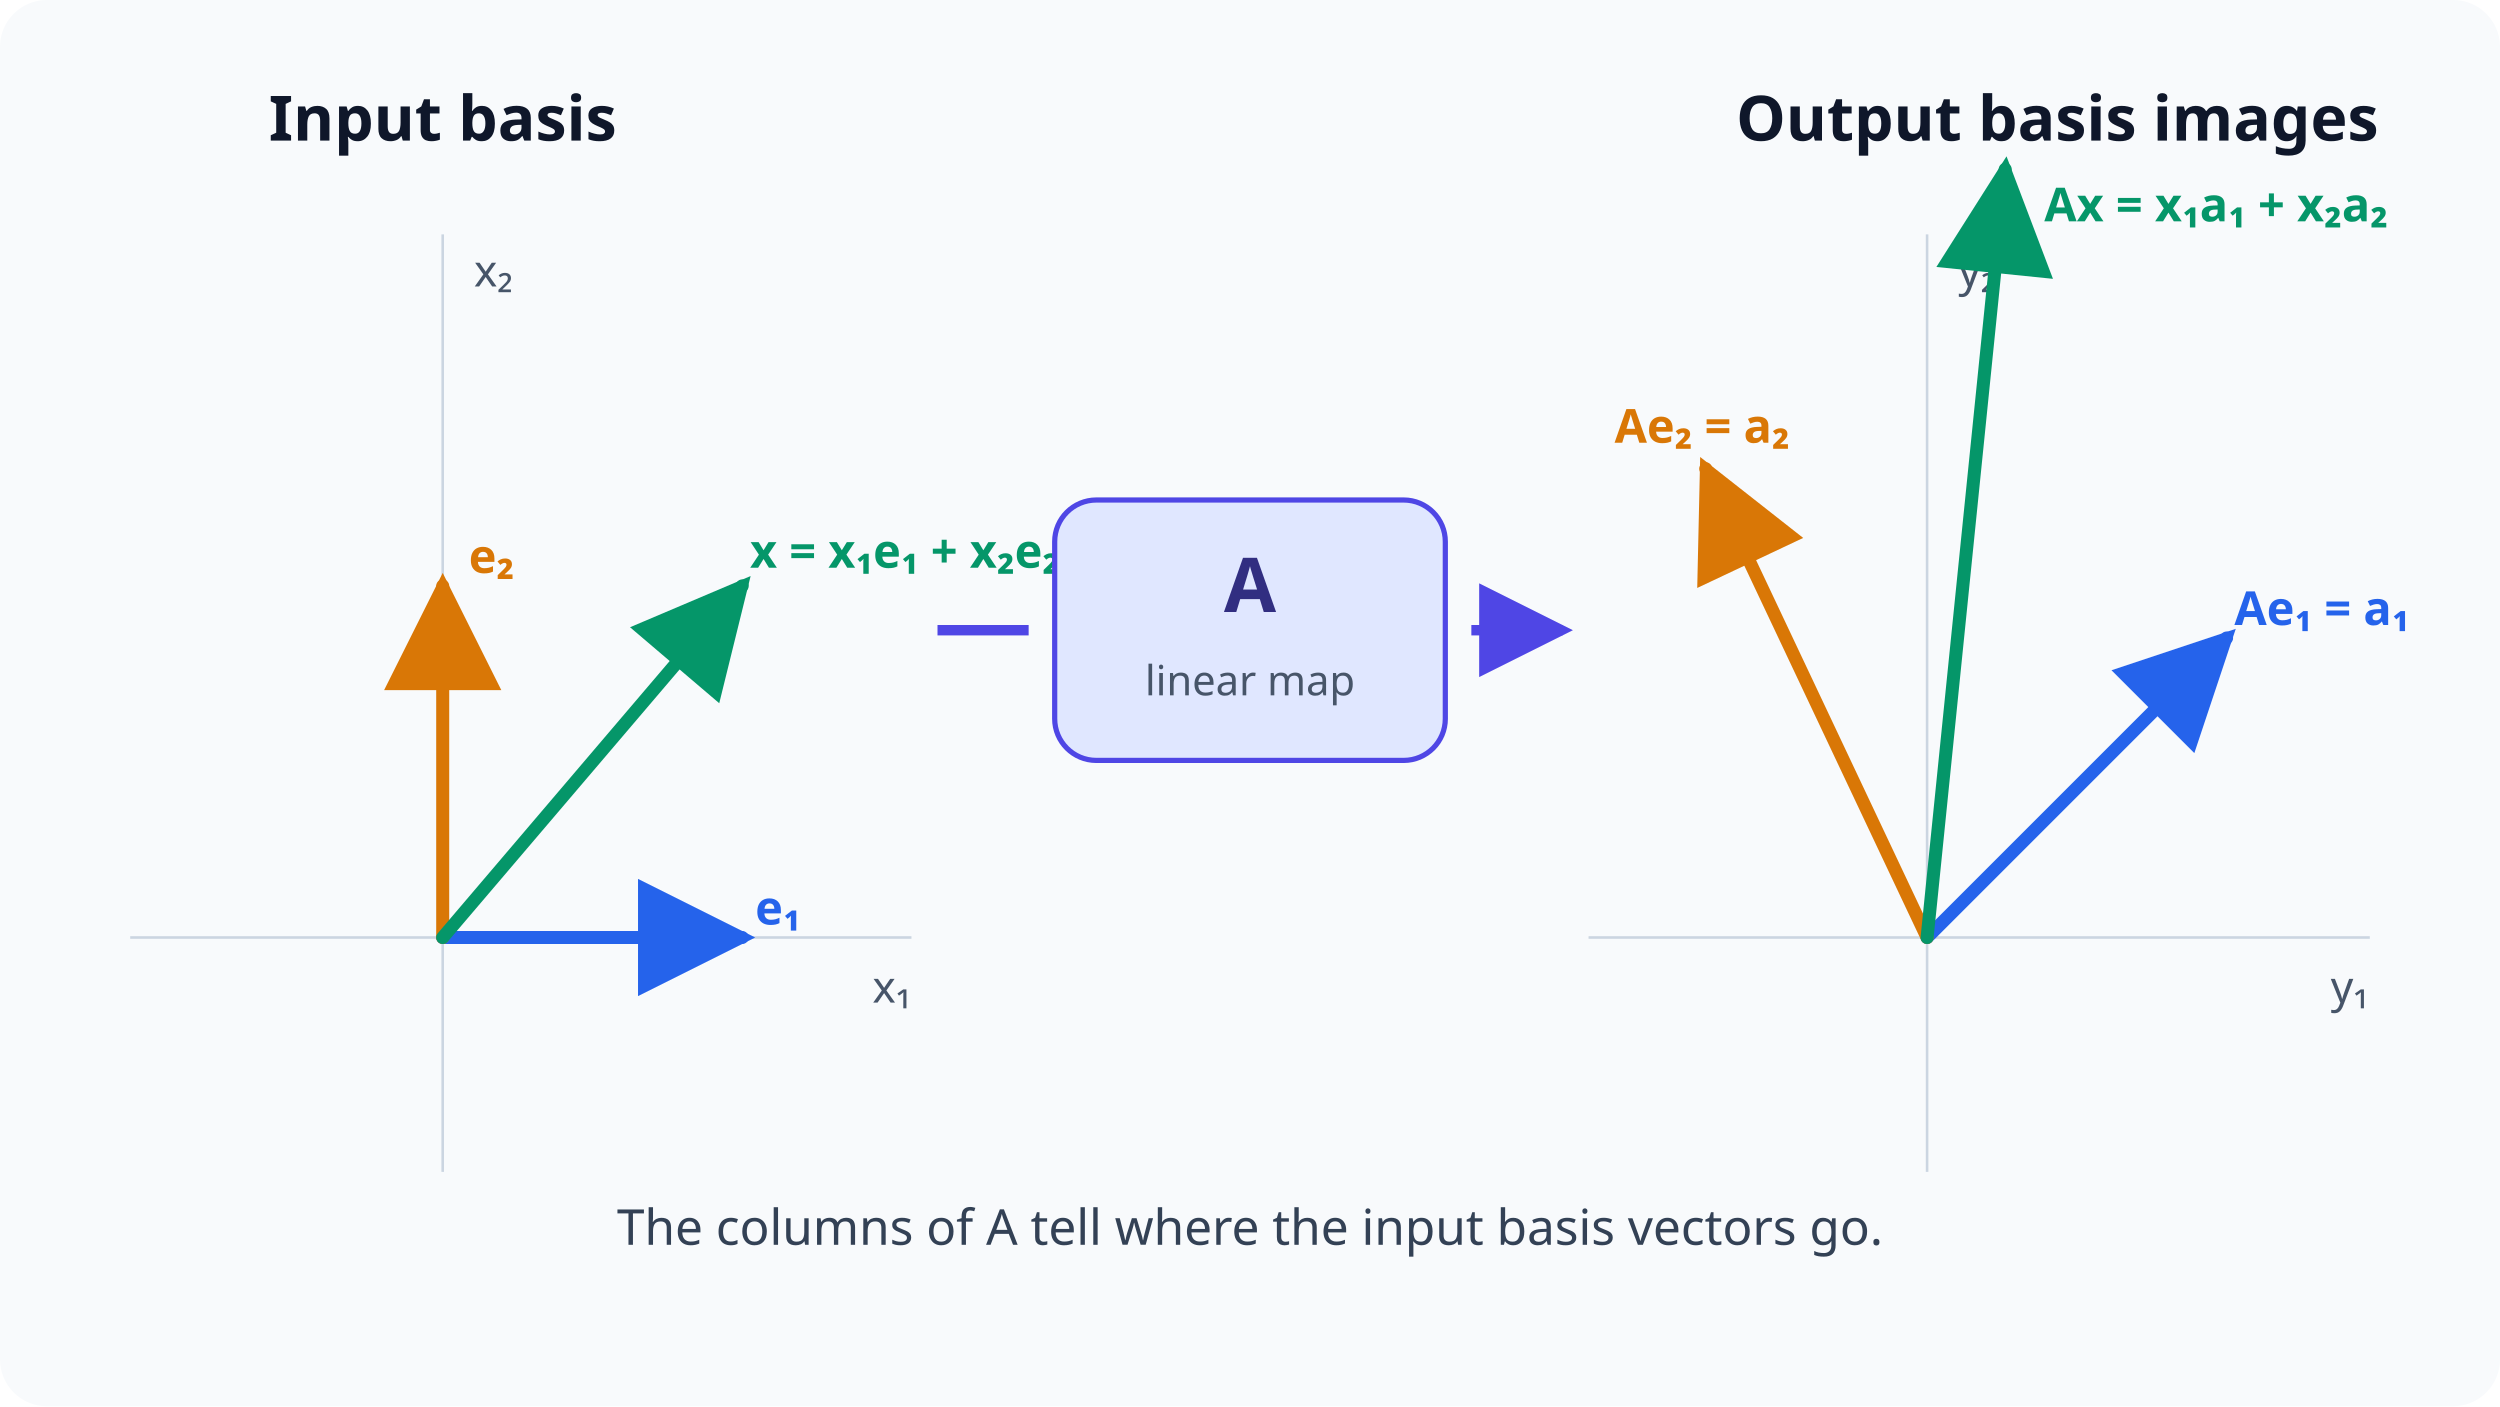
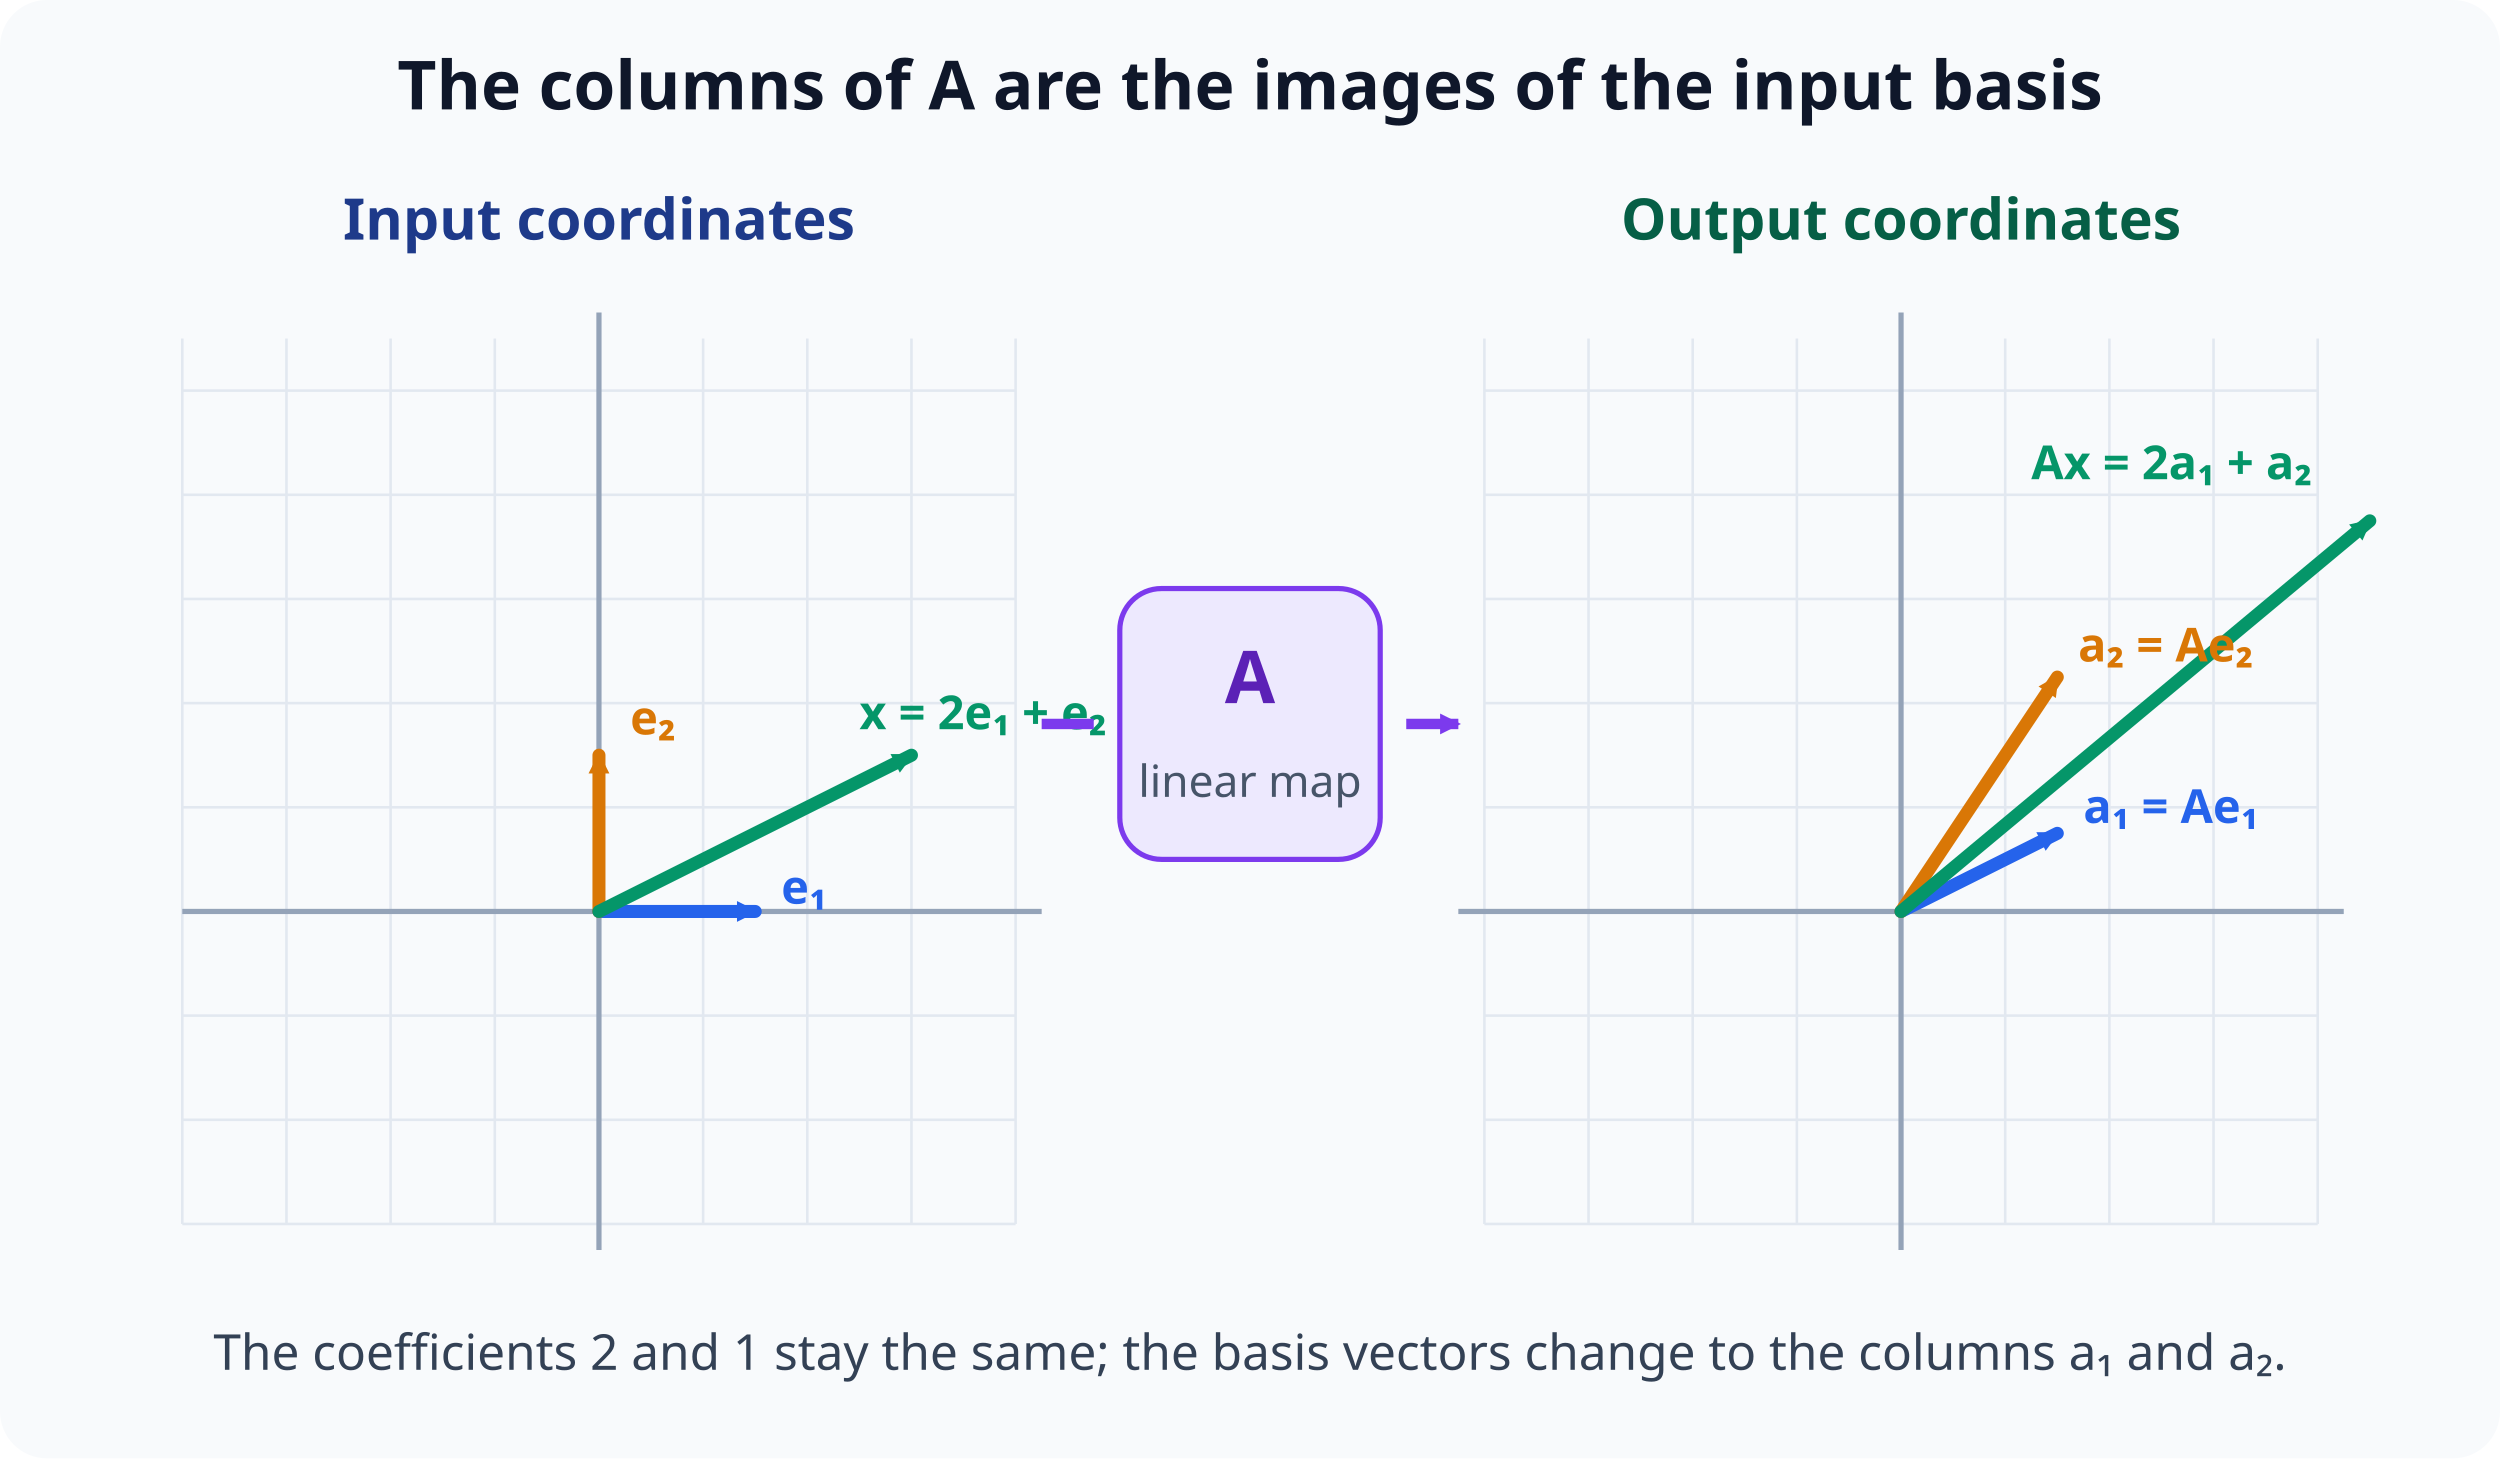
- <svg xmlns="http://www.w3.org/2000/svg" viewBox="0 0 960 540" role="img" aria-labelledby="title desc">
+ <svg xmlns="http://www.w3.org/2000/svg" viewBox="0 0 960 560" role="img" aria-labelledby="title desc">
  <defs>
-     <marker id="arrow" markerWidth="9" markerHeight="9" refX="8" refY="4.5" orient="auto">
-       <path d="M0,0 L9,4.5 L0,9 Z" fill="context-stroke" />
+     <marker id="arrow" markerUnits="userSpaceOnUse" markerWidth="8" markerHeight="8" refX="7" refY="4" orient="auto">
+       <path d="M0 0L8 4L0 8Z" fill="context-stroke" />
    </marker>
  </defs>
-   <rect width="960" height="540" rx="18" fill="#F8FAFC" />
-   <text x="170" y="54" text-anchor="middle" font-family="sans-serif" font-size="24" font-weight="700" fill="#0F172A">Input basis</text>
-   <text x="790" y="54" text-anchor="middle" font-family="sans-serif" font-size="24" font-weight="700" fill="#0F172A">Output basis images</text>
-   <g stroke="#CBD5E1" stroke-width="1">
-     <path d="M50 360H350 M170 90V450" />
-     <path d="M610 360H910 M740 90V450" />
+   <rect width="960" height="560" rx="18" fill="#F8FAFC" />
+   <text x="480" y="42" text-anchor="middle" font-family="sans-serif" font-size="26" font-weight="700" fill="#0F172A">The columns of A are the images of the input basis</text>
+   <g stroke="#E2E8F0" stroke-width="1">
+     <path d="M70 130V470M110 130V470M150 130V470M190 130V470M230 130V470M270 130V470M310 130V470M350 130V470M390 130V470" />
+     <path d="M70 150H390M70 190H390M70 230H390M70 270H390M70 310H390M70 350H390M70 390H390M70 430H390M70 470H390" />
+     <path d="M570 130V470M610 130V470M650 130V470M690 130V470M730 130V470M770 130V470M810 130V470M850 130V470M890 130V470" />
+     <path d="M570 150H890M570 190H890M570 230H890M570 270H890M570 310H890M570 350H890M570 390H890M570 430H890M570 470H890" />
  </g>
-   <g fill="#475569" font-family="sans-serif" font-size="17">
-     <text x="335" y="385">x₁</text>
-     <text x="182" y="110">x₂</text>
-     <text x="895" y="385">y₁</text>
-     <text x="752" y="110">y₂</text>
+   <g stroke="#94A3B8" stroke-width="2">
+     <path d="M70 350H400M230 480V120" />
+     <path d="M560 350H900M730 480V120" />
  </g>
+   <text x="230" y="92" text-anchor="middle" font-family="sans-serif" font-size="22" font-weight="700" fill="#1E3A8A">Input coordinates</text>
+   <text x="730" y="92" text-anchor="middle" font-family="sans-serif" font-size="22" font-weight="700" fill="#065F46">Output coordinates</text>
  <g fill="none" stroke-linecap="round" stroke-width="5" marker-end="url(#arrow)">
-     <path d="M170 360L285 360" stroke="#2563EB" />
-     <path d="M170 360L170 225" stroke="#D97706" />
-     <path d="M740 360L855 245" stroke="#2563EB" />
-     <path d="M740 360L655 180" stroke="#D97706" />
-     <path d="M170 360L285 225" stroke="#059669" />
-     <path d="M740 360L770 65" stroke="#059669" />
+     <path d="M230 350L290 350" stroke="#2563EB" />
+     <path d="M230 350L230 290" stroke="#D97706" />
+     <path d="M230 350L350 290" stroke="#059669" />
+     <path d="M730 350L790 320" stroke="#2563EB" />
+     <path d="M730 350L790 260" stroke="#D97706" />
+     <path d="M730 350L910 200" stroke="#059669" />
  </g>
-   <g font-family="sans-serif" font-size="18" font-weight="600">
-     <text x="290" y="355" fill="#2563EB">e₁</text>
-     <text x="180" y="220" fill="#D97706">e₂</text>
-     <text x="288" y="218" fill="#059669">x = x₁e₁ + x₂e₂</text>
-     <text x="858" y="240" fill="#2563EB">Ae₁ = a₁</text>
-     <text x="620" y="170" fill="#D97706">Ae₂ = a₂</text>
-     <text x="785" y="85" fill="#059669">Ax = x₁a₁ + x₂a₂</text>
+   <g font-family="sans-serif" font-size="18" font-weight="700">
+     <text x="300" y="347" font-size="18" fill="#2563EB">e₁</text>
+     <text x="242" y="282" font-size="18" fill="#D97706">e₂</text>
+     <text x="330" y="280" font-size="18" fill="#059669">x = 2e₁ + e₂</text>
+     <text x="800" y="316" font-size="18" fill="#2563EB">a₁ = Ae₁</text>
+     <text x="798" y="254" font-size="18" fill="#D97706">a₂ = Ae₂</text>
+     <text x="780" y="184" font-size="18" fill="#059669">Ax = 2a₁ + a₂</text>
  </g>
-   <rect x="405" y="192" width="150" height="100" rx="16" fill="#E0E7FF" stroke="#4F46E5" stroke-width="2" />
-   <text x="480" y="235" text-anchor="middle" font-family="sans-serif" font-size="29" font-weight="700" fill="#312E81">A</text>
-   <text x="480" y="267" text-anchor="middle" font-family="sans-serif" font-size="16" fill="#475569">linear map</text>
-   <path d="M360 242H395 M565 242H600" stroke="#4F46E5" stroke-width="4" marker-end="url(#arrow)" />
-   <text x="480" y="478" text-anchor="middle" font-family="sans-serif" font-size="19" fill="#334155">The columns of A tell where the input basis vectors go.</text>
+   <rect x="430" y="226" width="100" height="104" rx="16" fill="#EDE9FE" stroke="#7C3AED" stroke-width="2" />
+   <text x="480" y="270" text-anchor="middle" font-family="sans-serif" font-size="28" font-weight="700" fill="#5B21B6">A</text>
+   <text x="480" y="306" text-anchor="middle" font-family="sans-serif" font-size="17" fill="#475569">linear map</text>
+   <path d="M400 278H420M540 278H560" stroke="#7C3AED" stroke-width="4" marker-end="url(#arrow)" />
+   <text x="480" y="526" text-anchor="middle" font-family="sans-serif" font-size="19" fill="#334155">The coefficients 2 and 1 stay the same; the basis vectors change to the columns a₁ and a₂.</text>
</svg>
